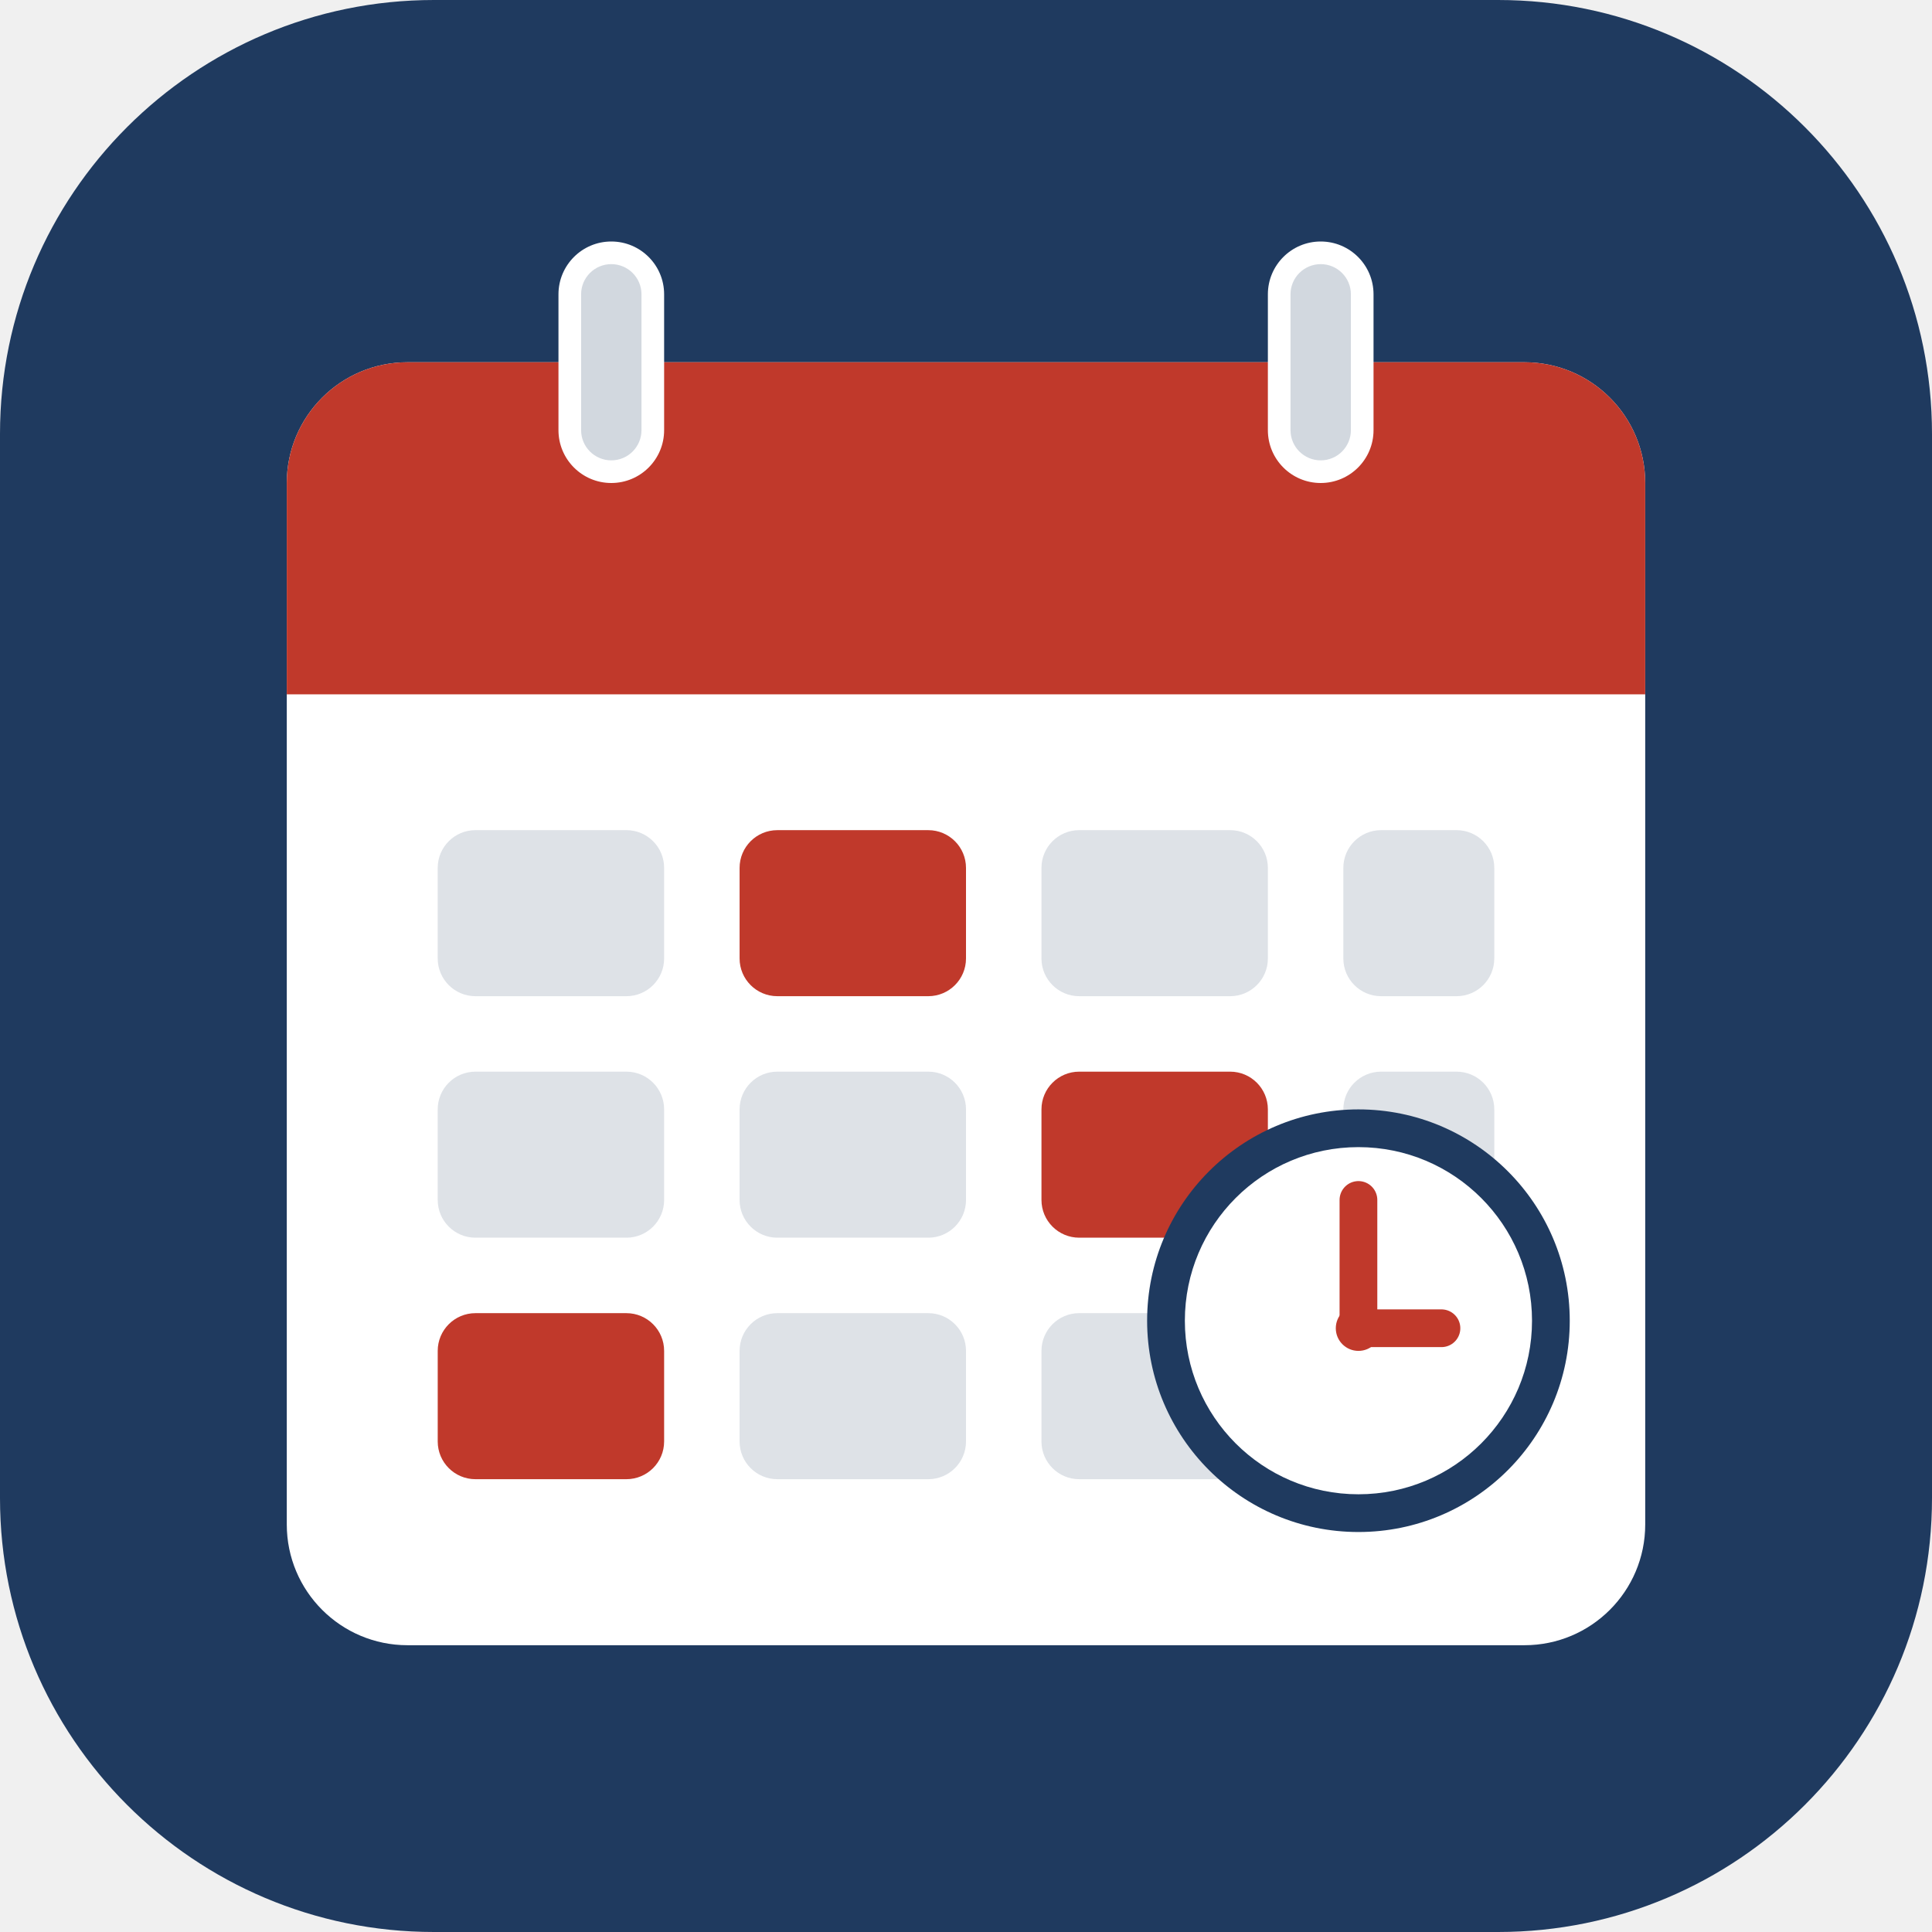
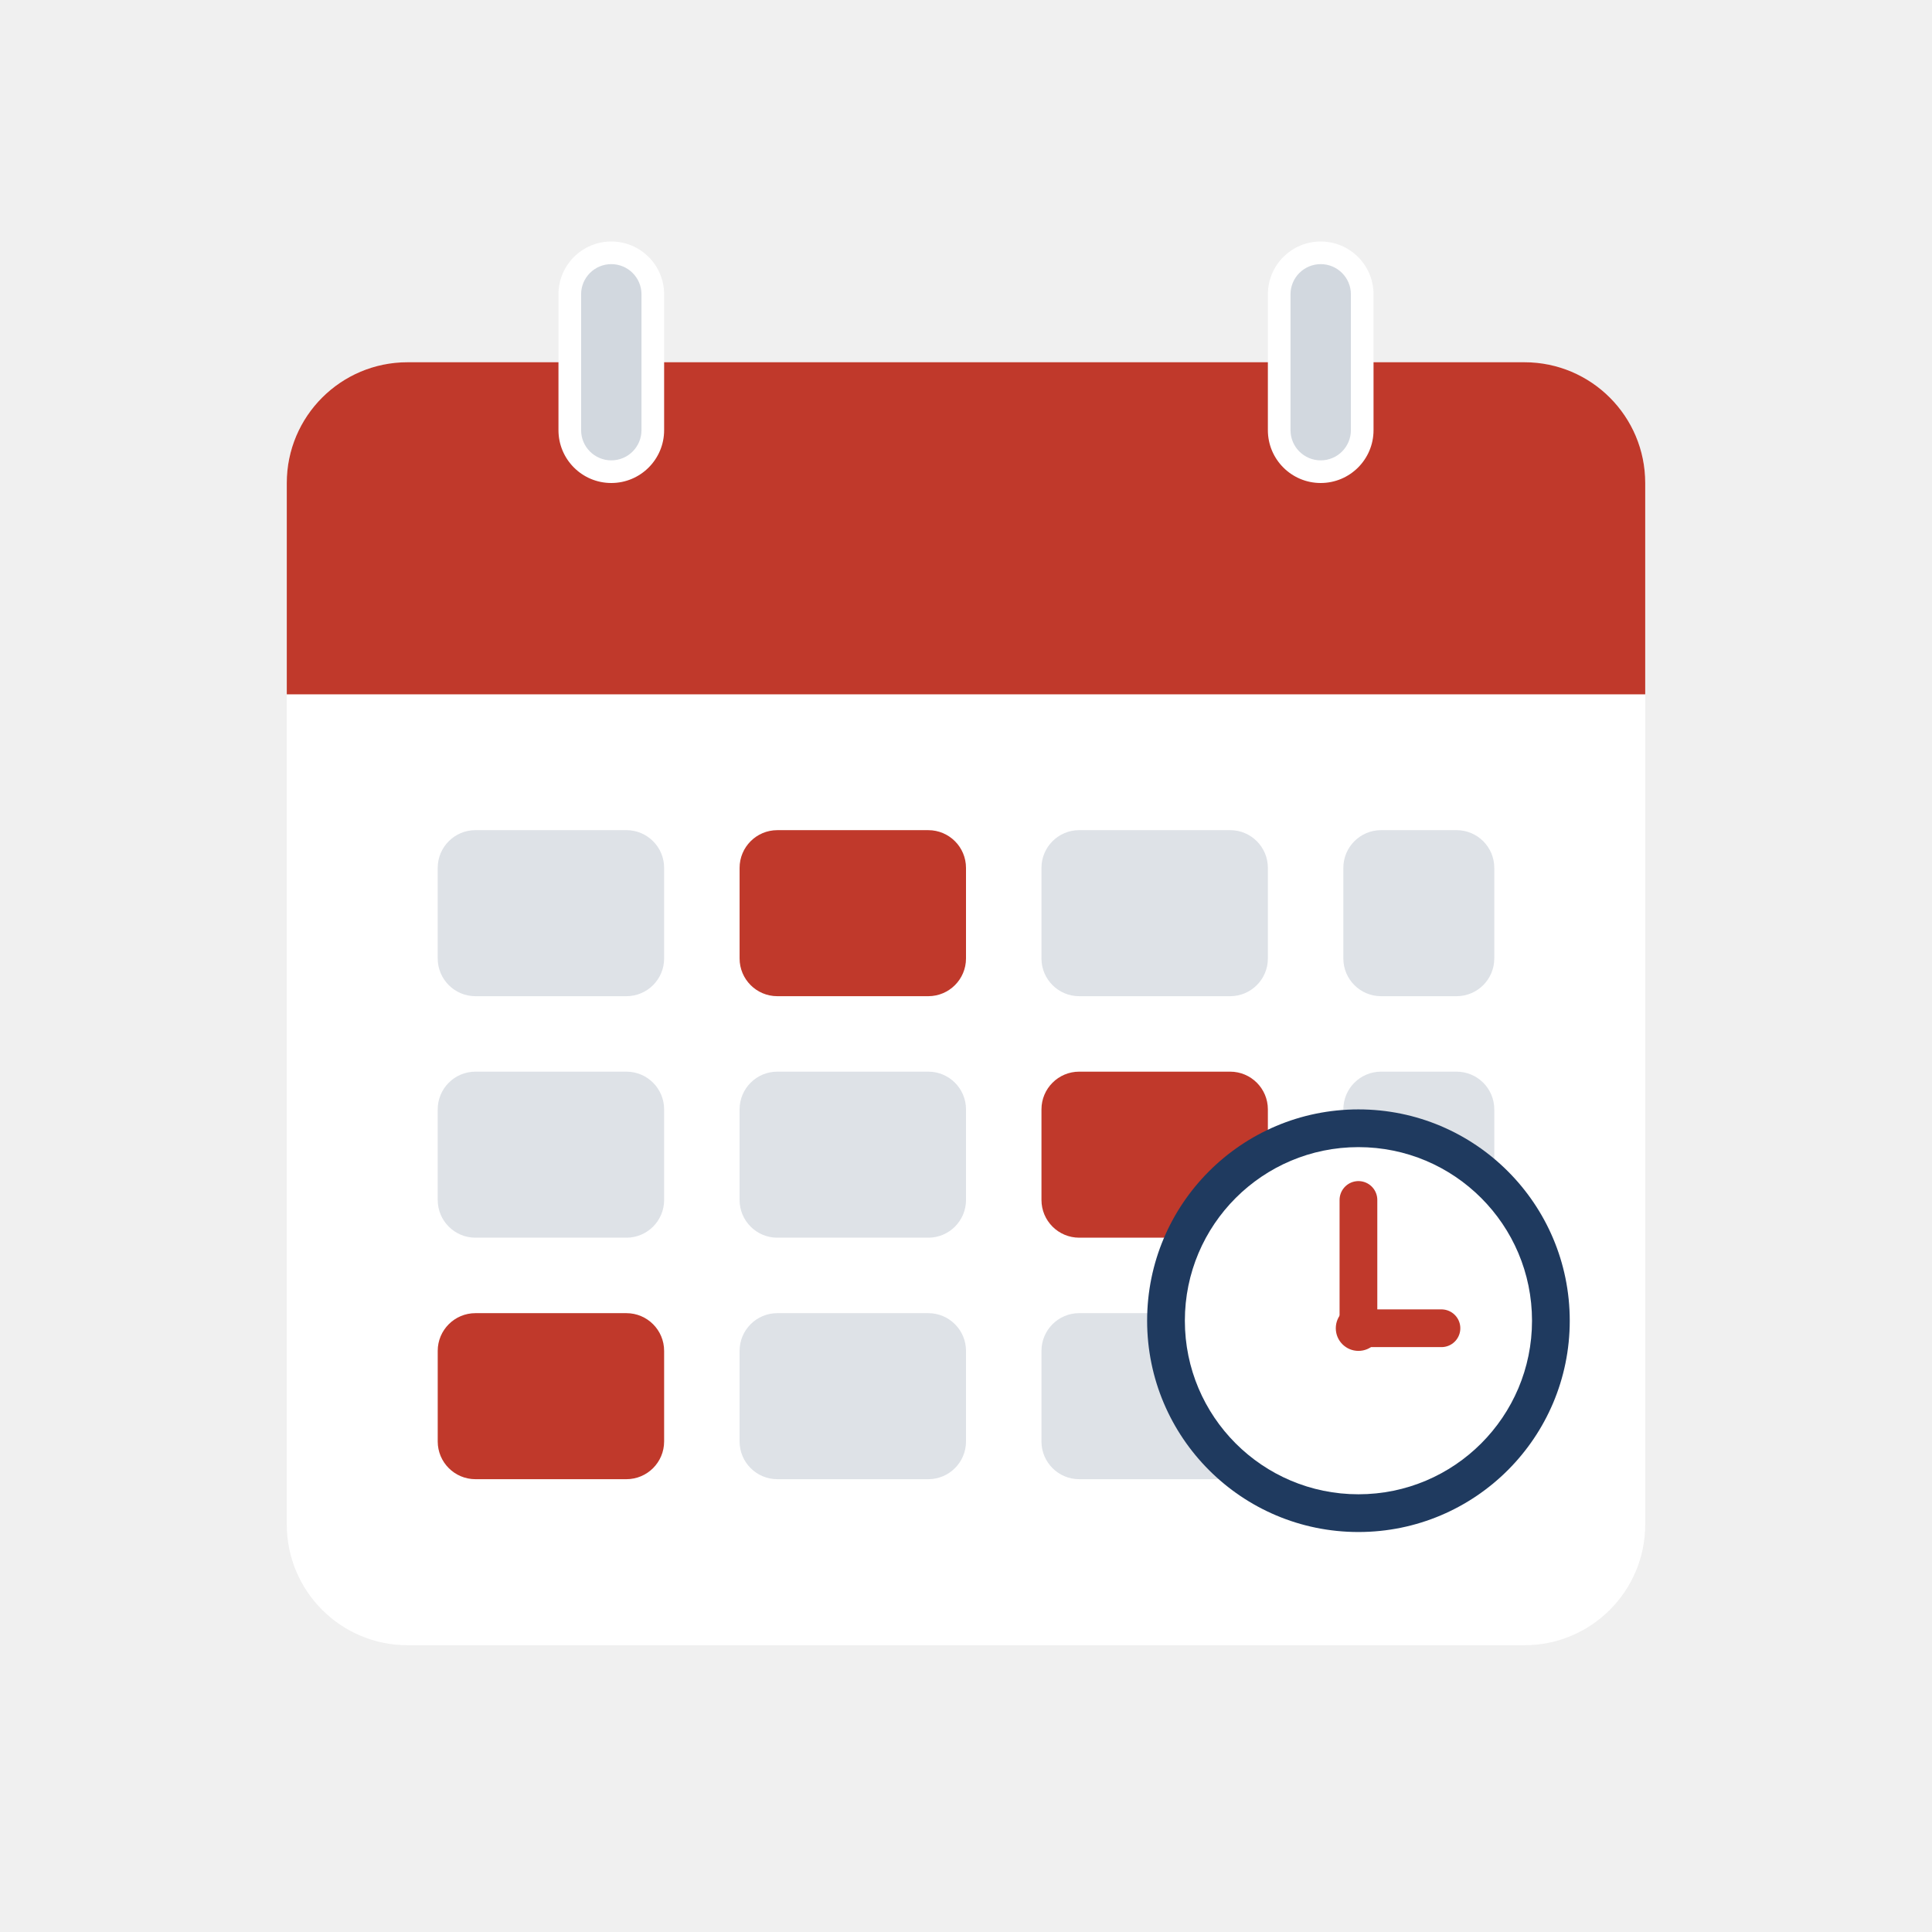
<svg xmlns="http://www.w3.org/2000/svg" viewBox="0 0 512 512" width="100%" height="100%">
-   <rect width="512" height="512" rx="115" fill="#1f3a5f" />
  <rect x="76" y="96" width="360" height="340" rx="32" fill="#ffffff" />
  <path d="M 76 128 C 76 110.327 90.327 96 108 96 L 404 96 C 421.673 96 436 110.327 436 128 L 436 184 L 76 184 Z" fill="#c0392b" />
  <rect x="148" y="64" width="28" height="64" rx="14" fill="#ffffff" />
  <rect x="154" y="70" width="16" height="52" rx="8" fill="#1f3a5f" opacity="0.2" />
  <rect x="336" y="64" width="28" height="64" rx="14" fill="#ffffff" />
  <rect x="342" y="70" width="16" height="52" rx="8" fill="#1f3a5f" opacity="0.2" />
  <rect x="116" y="220" width="60" height="44" rx="10" fill="#1f3a5f" opacity="0.15" />
  <rect x="196" y="220" width="60" height="44" rx="10" fill="#c0392b" />
  <rect x="276" y="220" width="60" height="44" rx="10" fill="#1f3a5f" opacity="0.15" />
  <rect x="356" y="220" width="40" height="44" rx="10" fill="#1f3a5f" opacity="0.15" />
  <rect x="116" y="284" width="60" height="44" rx="10" fill="#1f3a5f" opacity="0.15" />
  <rect x="196" y="284" width="60" height="44" rx="10" fill="#1f3a5f" opacity="0.15" />
  <rect x="276" y="284" width="60" height="44" rx="10" fill="#c0392b" />
  <rect x="356" y="284" width="40" height="44" rx="10" fill="#1f3a5f" opacity="0.15" />
  <rect x="116" y="348" width="60" height="44" rx="10" fill="#c0392b" />
  <rect x="196" y="348" width="60" height="44" rx="10" fill="#1f3a5f" opacity="0.15" />
  <rect x="276" y="348" width="60" height="44" rx="10" fill="#1f3a5f" opacity="0.15" />
  <rect x="356" y="348" width="40" height="44" rx="10" fill="#1f3a5f" opacity="0.15" />
  <circle cx="360" cy="350" r="56" fill="#1f3a5f" />
  <circle cx="360" cy="350" r="46" fill="#ffffff" />
  <path d="M 360 318 L 360 352 L 382 352" stroke="#c0392b" stroke-width="10" stroke-linecap="round" stroke-linejoin="round" fill="none" />
  <circle cx="360" cy="352" r="6" fill="#c0392b" />
</svg>
